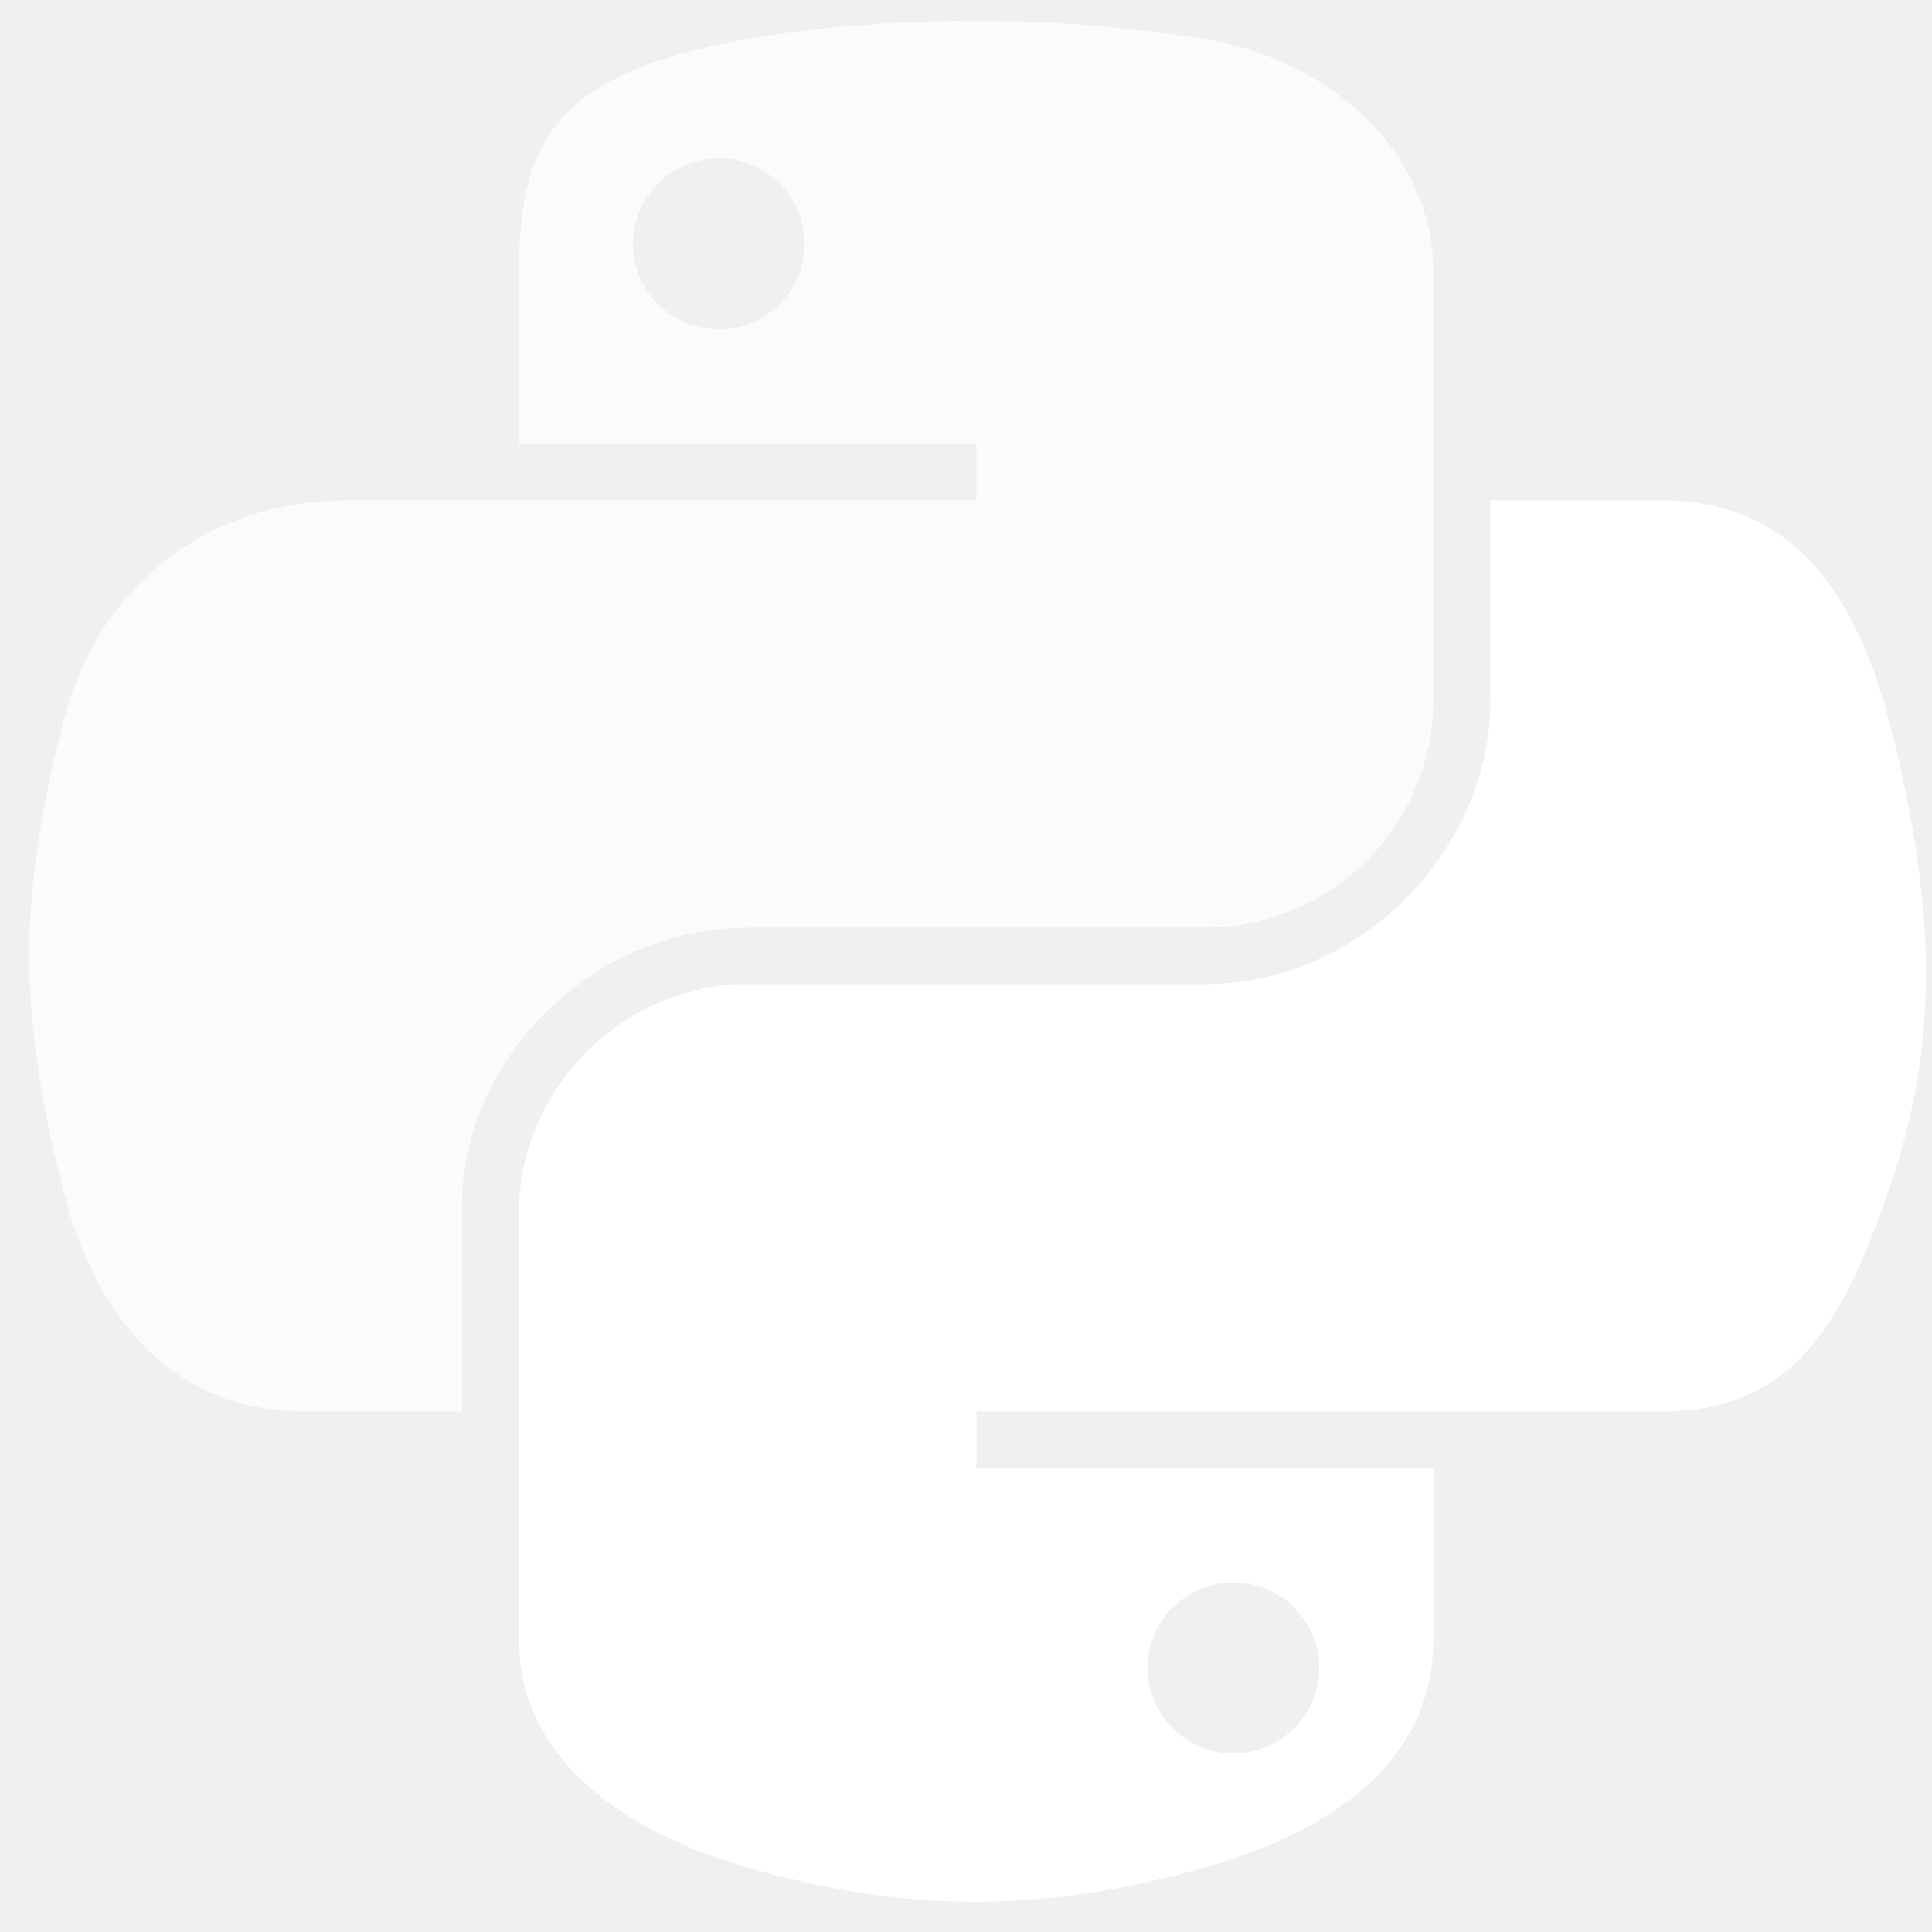
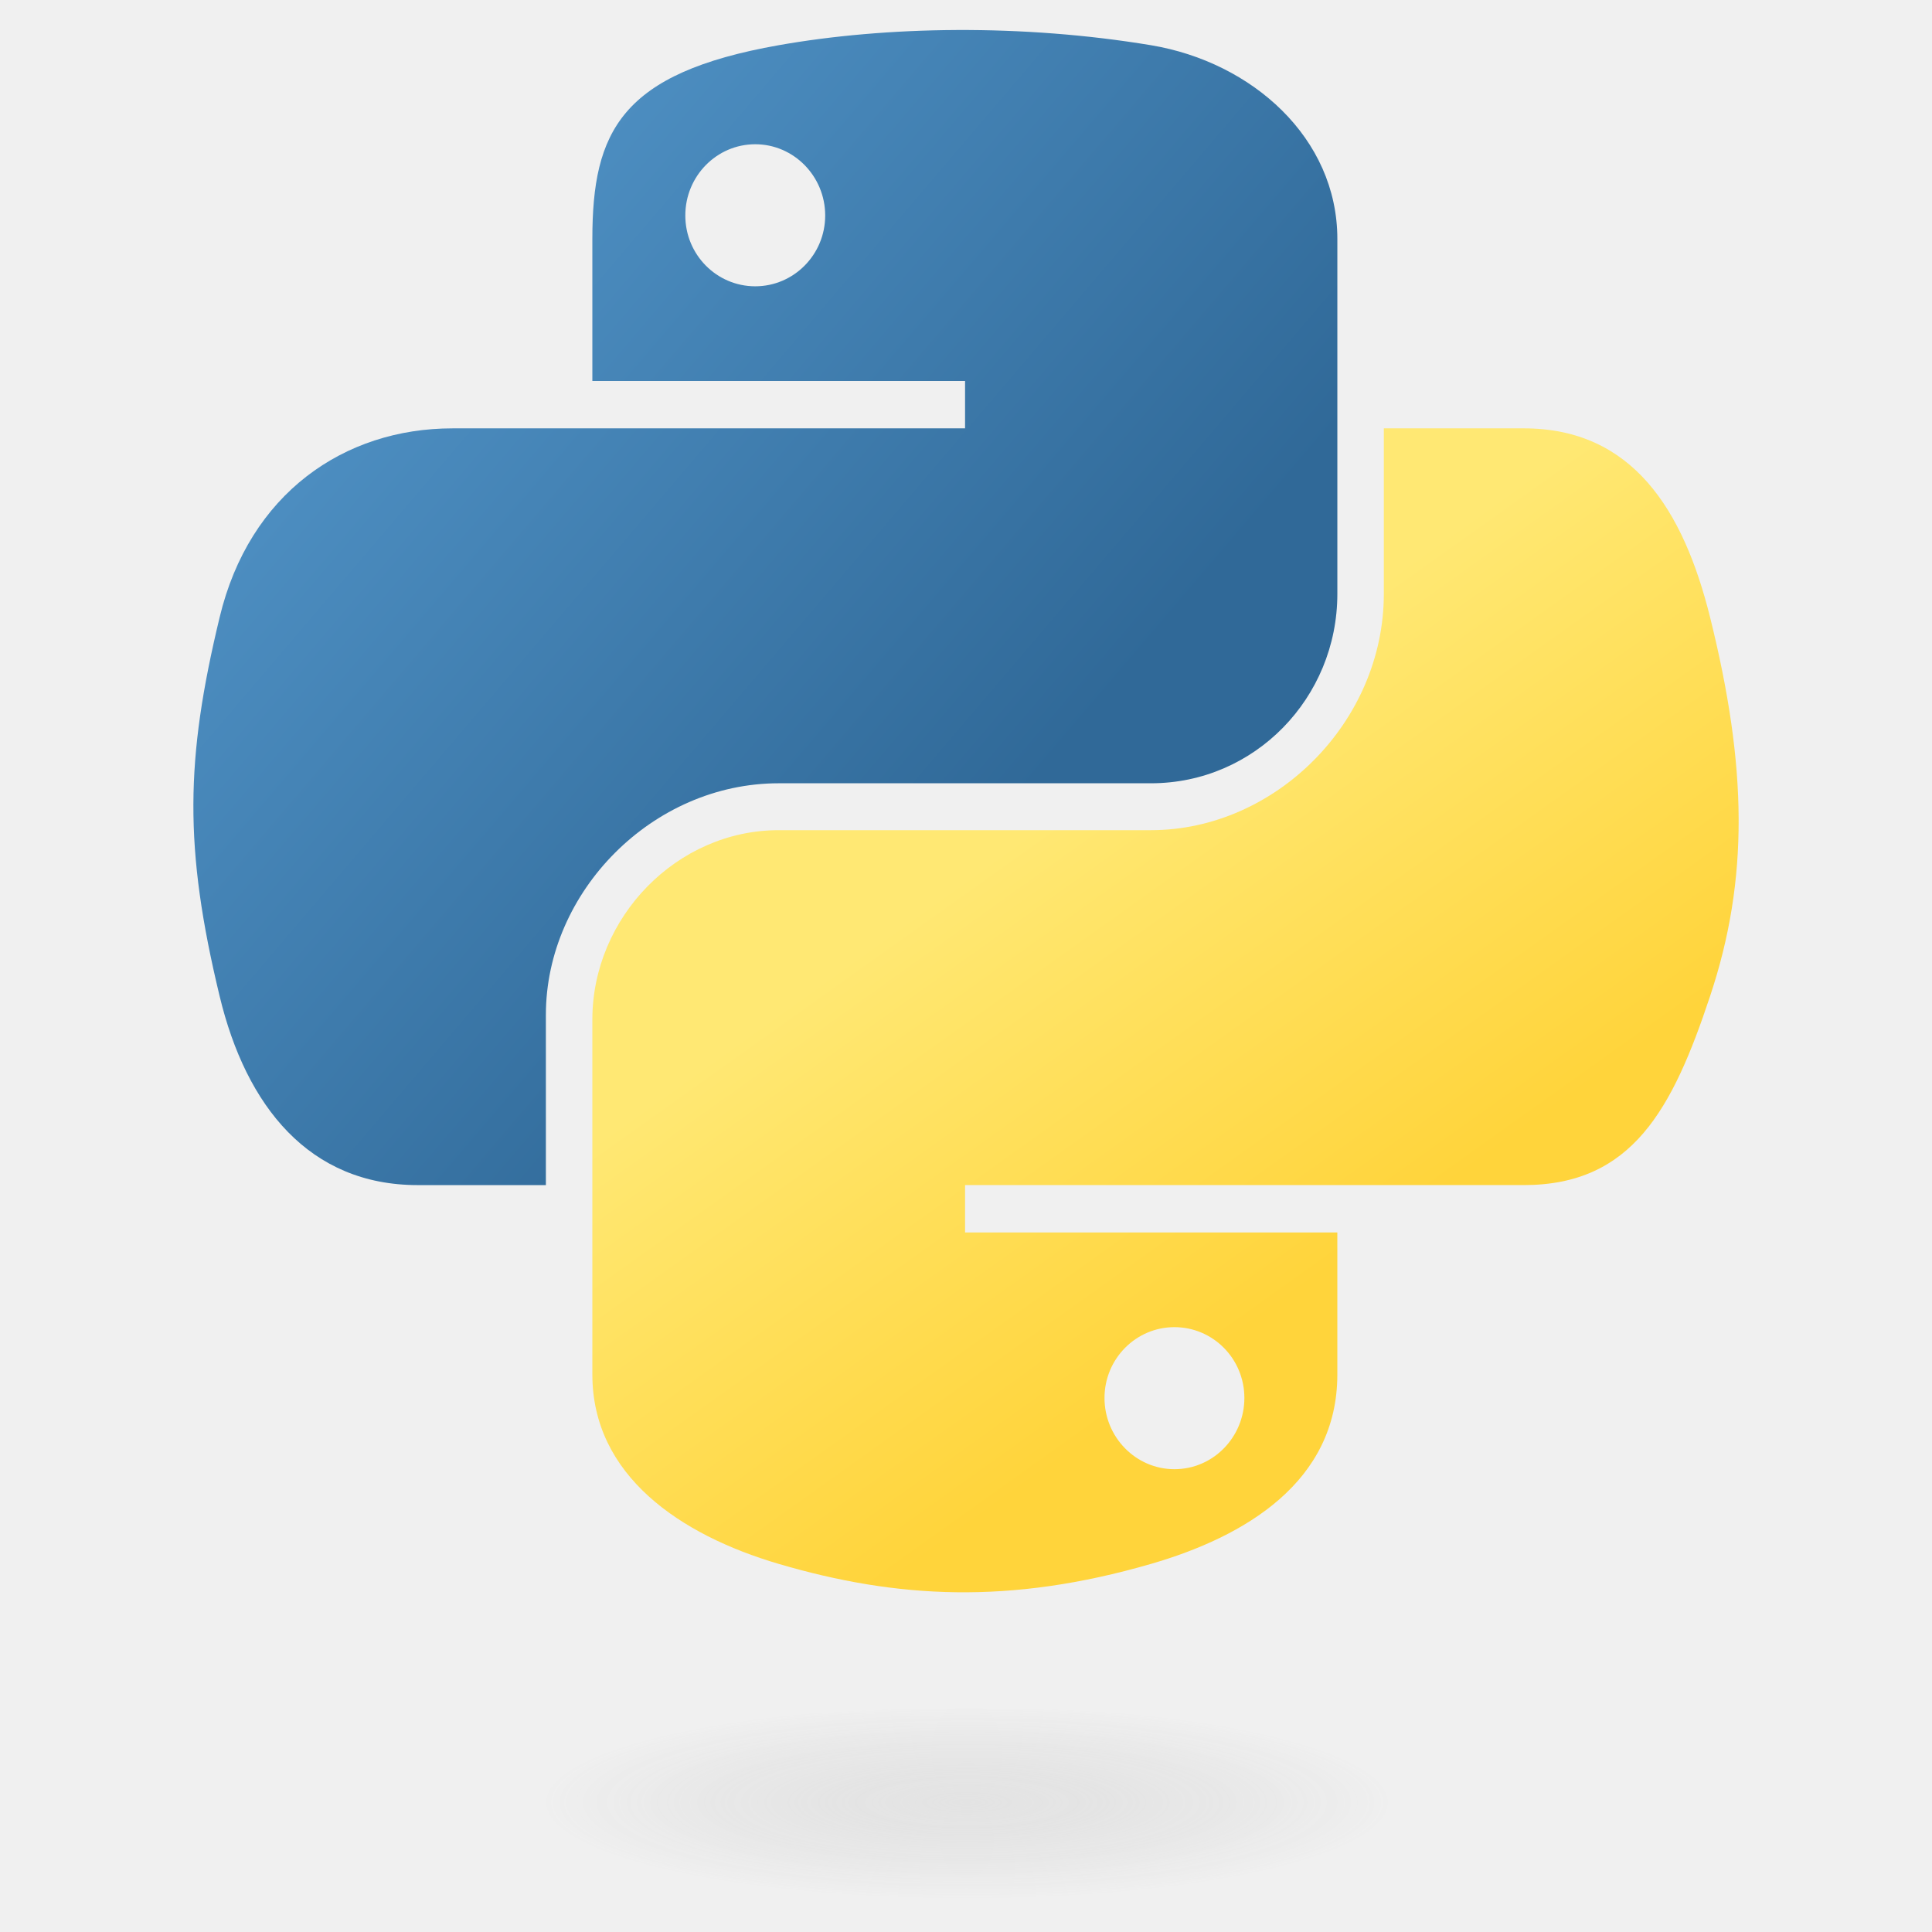
- <svg xmlns="http://www.w3.org/2000/svg" width="81" height="81" viewBox="0 0 81 81" fill="none">
-   <g clip-path="url(#clip0)">
-     <path d="M40.513 0.87C37.233 0.885 34.103 1.158 31.348 1.637C23.231 3.043 21.758 5.987 21.758 11.417V18.588H40.937V20.978H14.56C8.986 20.978 4.106 24.264 2.579 30.517C0.817 37.683 0.739 42.156 2.579 49.638C3.942 55.209 7.198 59.176 12.772 59.176H19.367V50.581C19.367 44.37 24.843 38.893 31.348 38.893H50.506C55.838 38.893 60.095 34.585 60.095 29.333V11.418C60.095 6.319 55.709 2.489 50.506 1.637C47.209 1.1 43.791 0.855 40.513 0.87ZM30.14 6.636C32.121 6.636 33.74 8.249 33.74 10.233C33.74 12.209 32.122 13.807 30.14 13.807C28.152 13.807 26.542 12.209 26.542 10.233C26.541 8.249 28.152 6.636 30.14 6.636Z" fill="white" fill-opacity="0.72" />
-     <path d="M62.486 20.978V29.333C62.486 35.809 56.888 41.261 50.505 41.261H31.348C26.1 41.261 21.758 45.667 21.758 50.822V68.738C21.758 73.836 26.277 76.835 31.348 78.297C37.418 80.047 43.24 80.365 50.505 78.297C55.333 76.925 60.094 74.166 60.094 68.738V61.567H40.938V59.176H69.685C75.258 59.176 77.337 55.363 79.275 49.638C81.278 43.744 81.191 38.077 79.275 30.517C77.897 25.073 75.267 20.977 69.685 20.977H62.486V20.978ZM51.711 66.347C53.7 66.347 55.31 67.945 55.31 69.922C55.31 71.904 53.699 73.517 51.711 73.517C49.73 73.517 48.113 71.904 48.113 69.922C48.113 67.945 49.73 66.347 51.711 66.347Z" fill="white" />
-   </g>
-   <defs>
-     <clipPath id="clip0">
-       <rect width="80" height="80" fill="white" transform="translate(0.985596 0.282471)" />
-     </clipPath>
-   </defs>
+ <svg viewBox="0 0 128 128">
+   <linearGradient id="a" gradientUnits="userSpaceOnUse" x1="70.252" y1="1237.476" x2="170.659" y2="1151.089" gradientTransform="matrix(.563 0 0 -.568 -29.215 707.817)">
+     <stop offset="0" stop-color="#5A9FD4" />
+     <stop offset="1" stop-color="#306998" />
+   </linearGradient>
+   <path fill="url(#a)" d="M63.391 1.988c-4.222.02-8.252.379-11.8 1.007-10.45 1.846-12.346 5.71-12.346 12.837v9.411h24.693v3.137h-33.961c-7.176 0-13.46 4.313-15.426 12.521-2.268 9.405-2.368 15.275 0 25.096 1.755 7.311 5.947 12.519 13.124 12.519h8.491v-11.282c0-8.151 7.051-15.34 15.426-15.34h24.665c6.866 0 12.346-5.654 12.346-12.548v-23.513c0-6.693-5.646-11.72-12.346-12.837-4.244-.706-8.645-1.027-12.866-1.008zm-13.354 7.569c2.55 0 4.634 2.117 4.634 4.721 0 2.593-2.083 4.69-4.634 4.69-2.56 0-4.633-2.097-4.633-4.69-.001-2.604 2.073-4.721 4.633-4.721z" />
+   <linearGradient id="b" gradientUnits="userSpaceOnUse" x1="209.474" y1="1098.811" x2="173.62" y2="1149.537" gradientTransform="matrix(.563 0 0 -.568 -29.215 707.817)">
+     <stop offset="0" stop-color="#FFD43B" />
+     <stop offset="1" stop-color="#FFE873" />
+   </linearGradient>
+   <path fill="url(#b)" d="M91.682 28.38v10.966c0 8.5-7.208 15.655-15.426 15.655h-24.665c-6.756 0-12.346 5.783-12.346 12.549v23.515c0 6.691 5.818 10.628 12.346 12.547 7.816 2.297 15.312 2.713 24.665 0 6.216-1.801 12.346-5.423 12.346-12.547v-9.412h-24.664v-3.138h37.012c7.176 0 9.852-5.005 12.348-12.519 2.578-7.735 2.467-15.174 0-25.096-1.774-7.145-5.161-12.521-12.348-12.521h-9.268zm-13.873 59.547c2.561 0 4.634 2.097 4.634 4.692 0 2.602-2.074 4.719-4.634 4.719-2.55 0-4.633-2.117-4.633-4.719 0-2.595 2.083-4.692 4.633-4.692z" />
+   <radialGradient id="c" cx="1825.678" cy="444.45" r="26.743" gradientTransform="matrix(0 -.24 -1.055 0 532.979 557.576)" gradientUnits="userSpaceOnUse">
+     <stop offset="0" stop-color="#B8B8B8" stop-opacity=".498" />
+     <stop offset="1" stop-color="#7F7F7F" stop-opacity="0" />
+   </radialGradient>
+   <path opacity=".444" fill="url(#c)" enable-background="new" d="M97.309 119.597c0 3.543-14.816 6.416-33.091 6.416-18.276 0-33.092-2.873-33.092-6.416 0-3.544 14.815-6.417 33.092-6.417 18.275 0 33.091 2.872 33.091 6.417z" />
</svg>
